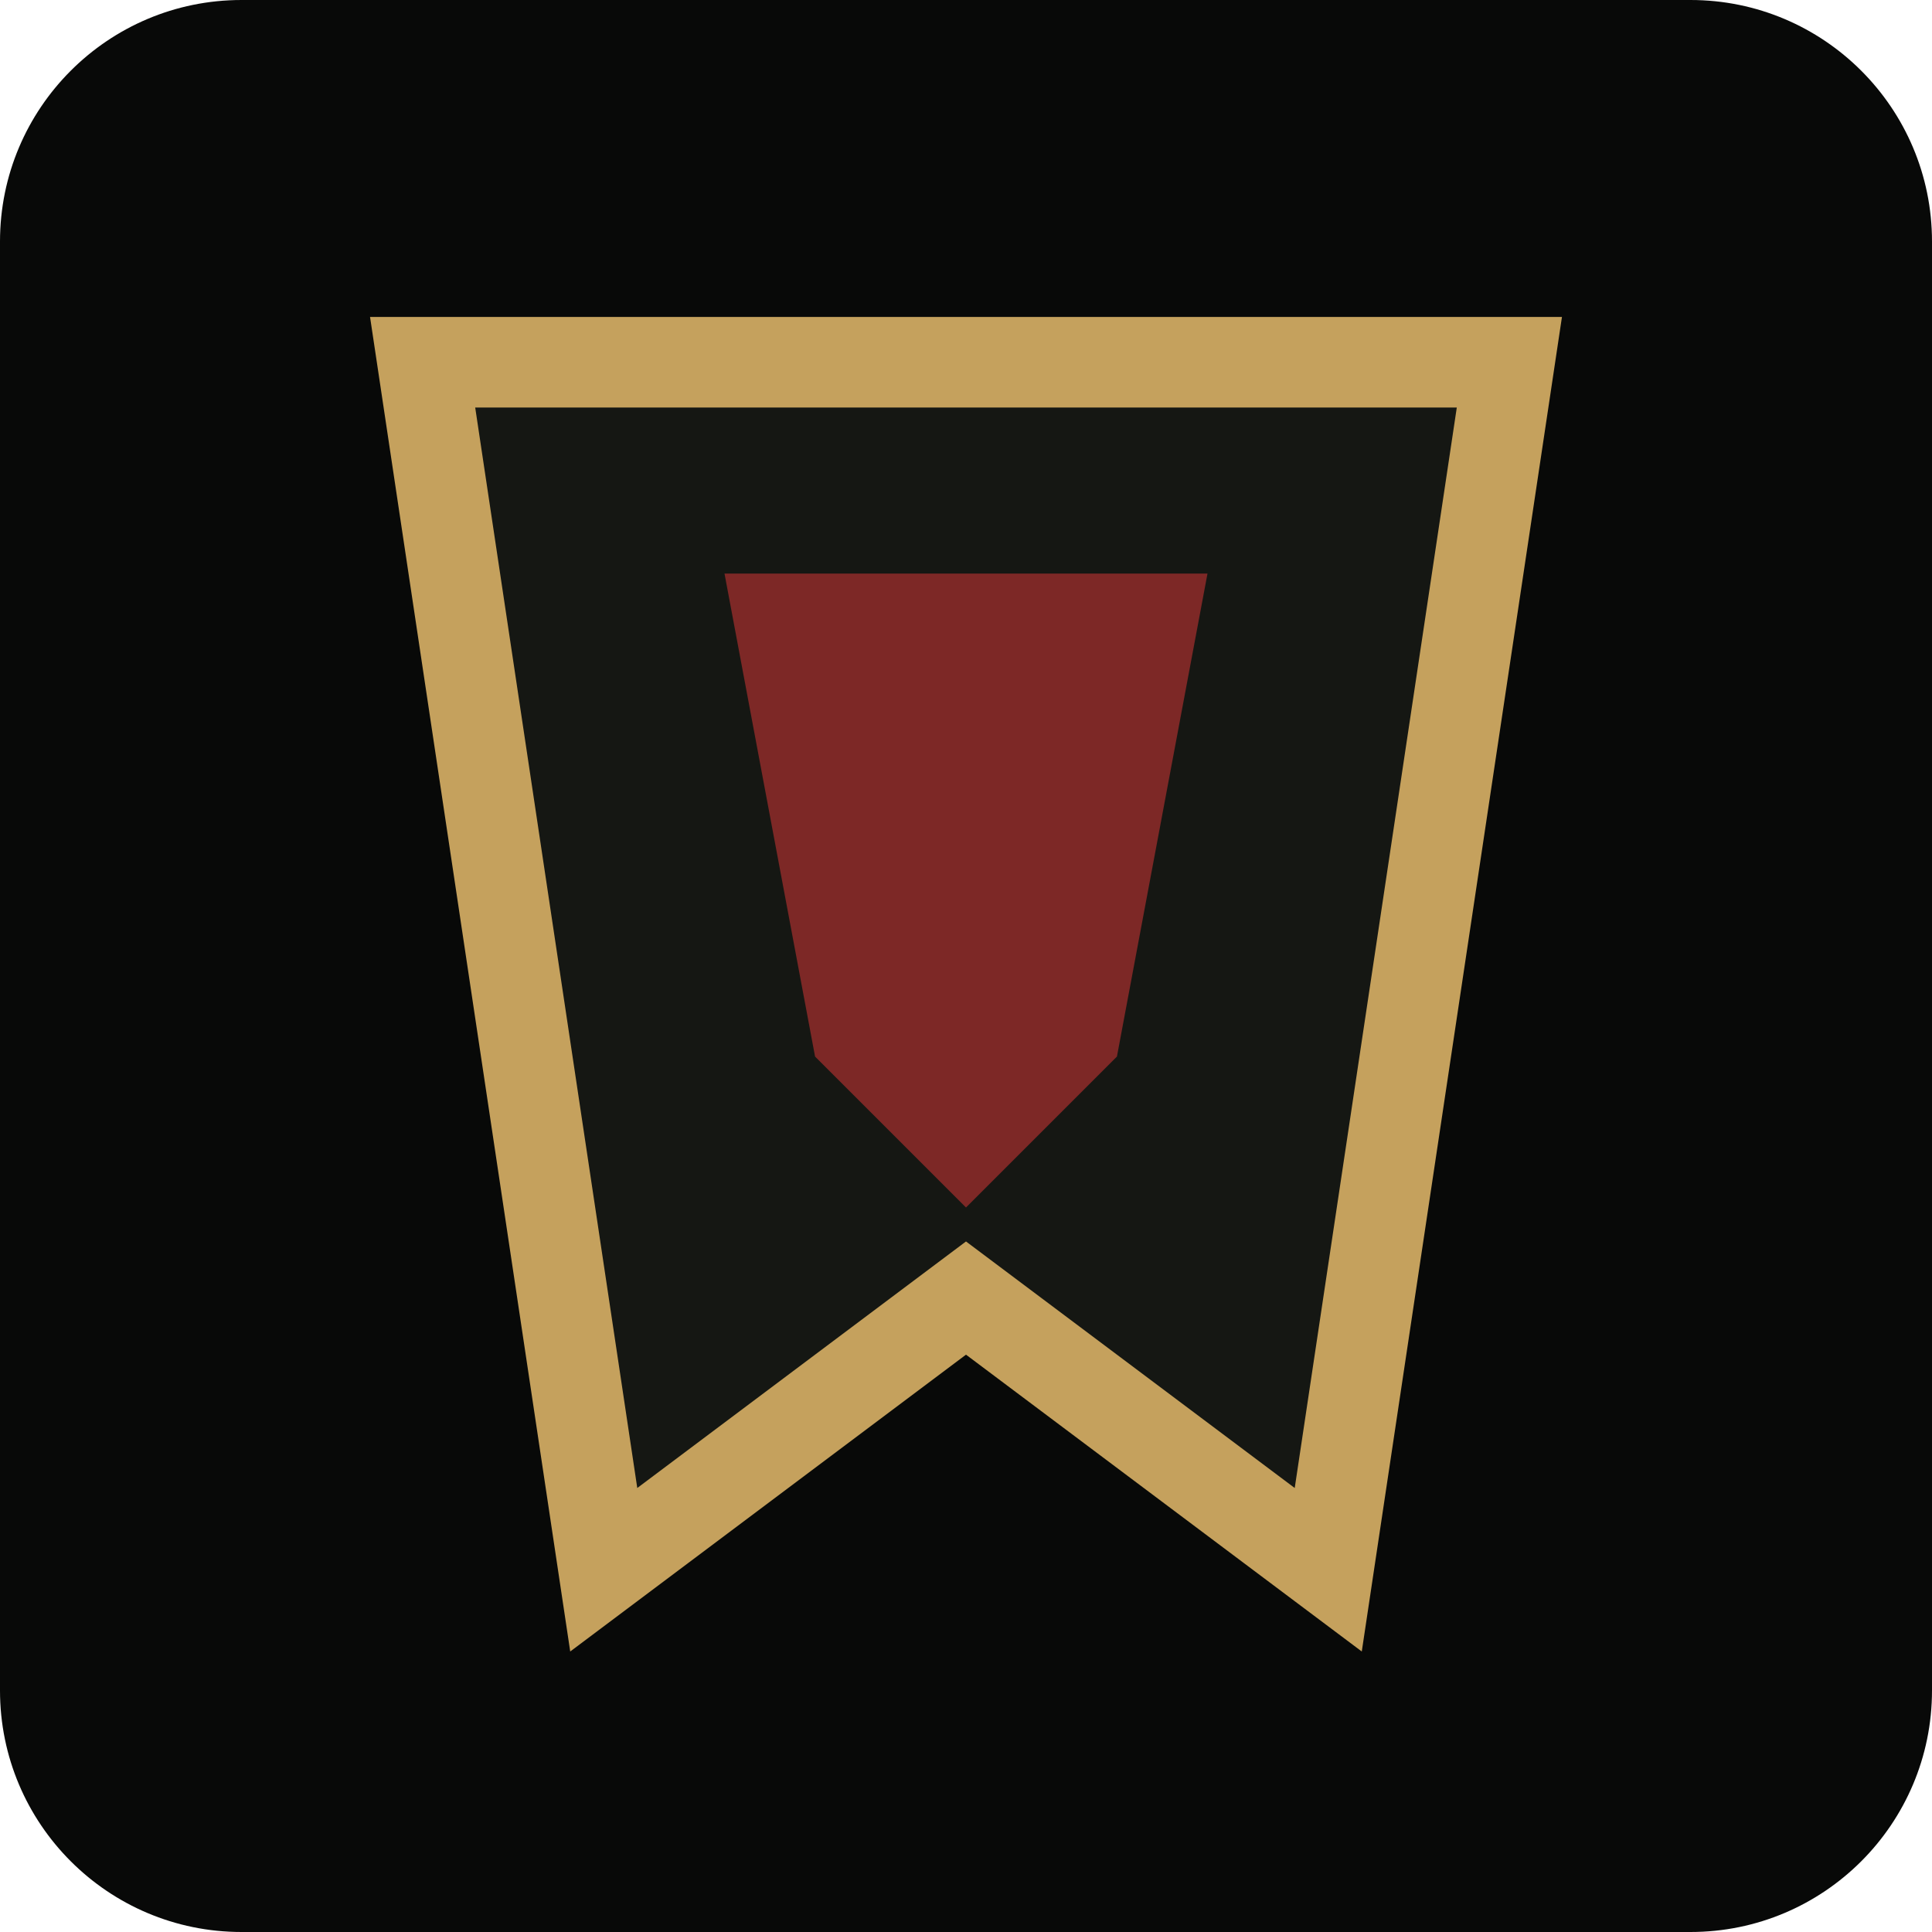
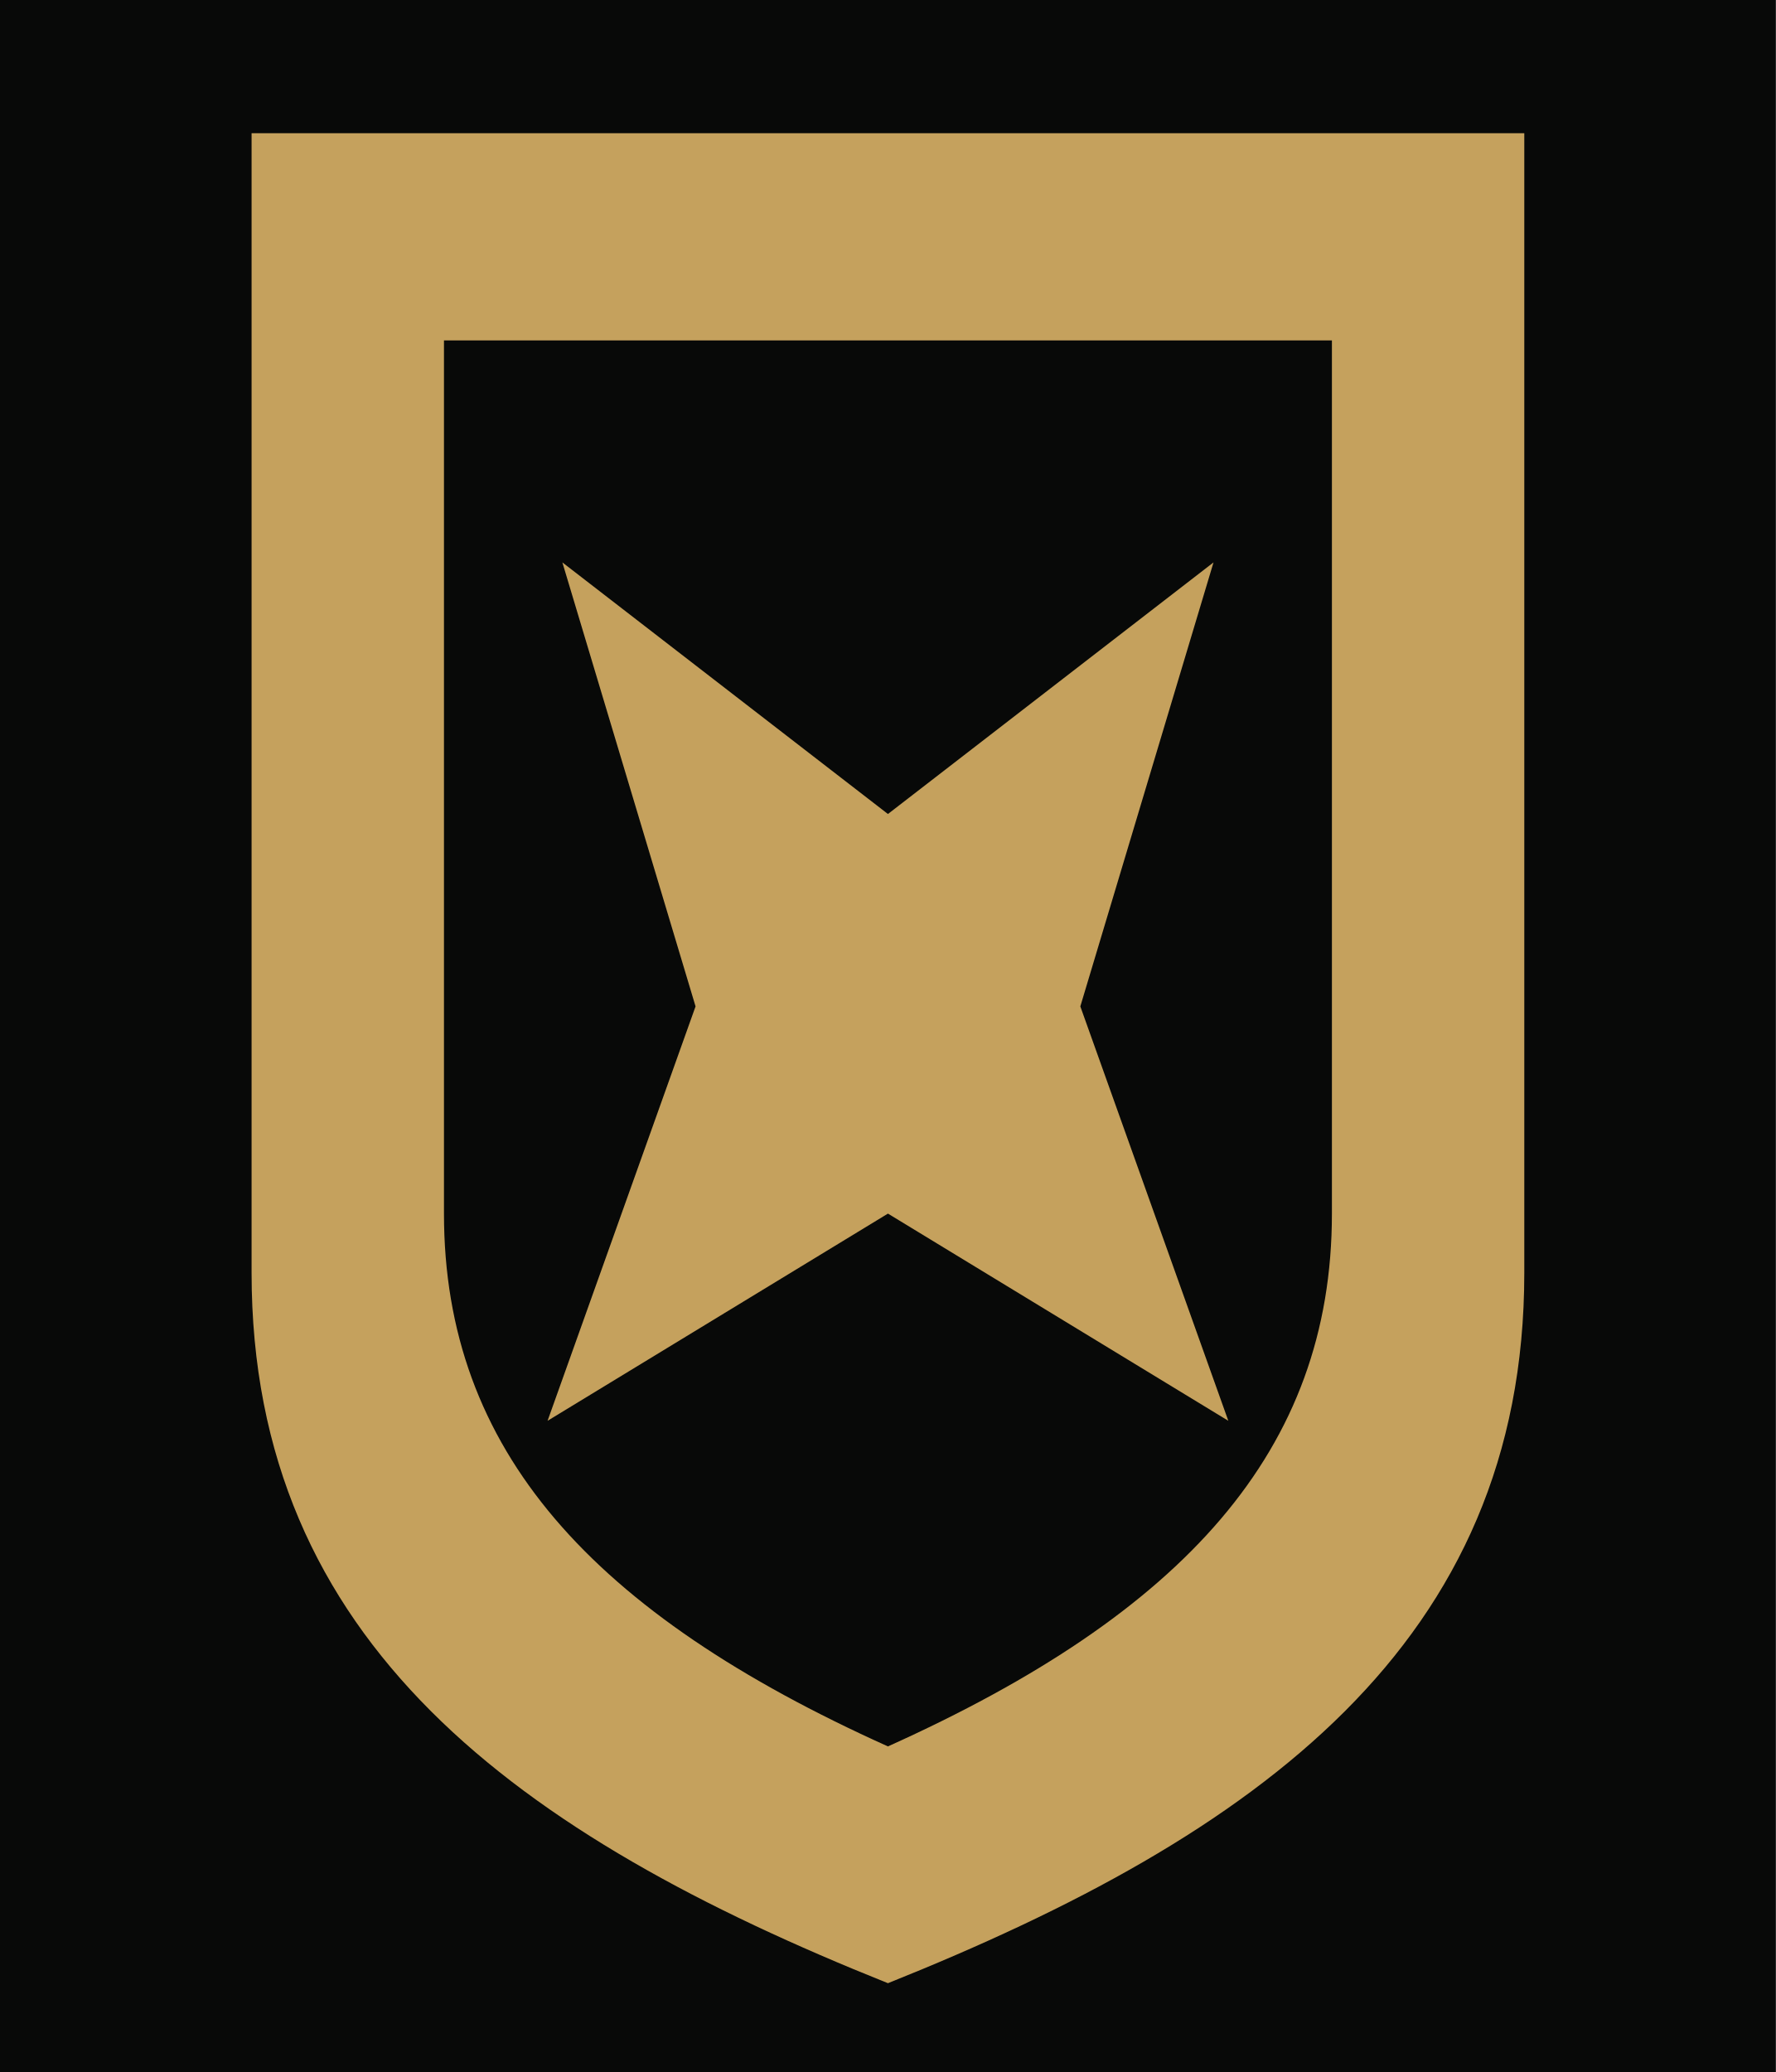
- <svg xmlns="http://www.w3.org/2000/svg" viewBox="0 0 64 64">
-   <rect width="64" height="64" rx="8" fill="#080908" />
-   <path d="M14 12h36L44 52 32 43 20 52Z" fill="#151713" stroke="#c5a15d" stroke-width="3" />
-   <path d="M24 19h16l-3 16-5 5-5-5Z" fill="#7d2826" />
+ <svg xmlns="http://www.w3.org/2000/svg" viewBox="0 0 120 140">
+   <rect width="120" height="140" fill="#080908" />
+   <path d="M17 9h86v77c0 25-18 38-43 48-25-10-43-23-43-48V9Z" fill="#c5a15d" />
+   <path d="M30 23h60v59c0 16-10 27-30 36-20-9-30-20-30-36V23Z" fill="#080908" />
+   <path d="m38 38 22 17 22-17-9 30 10 28-23-14-23 14 10-28-9-30Z" fill="#c5a15d" />
</svg>
